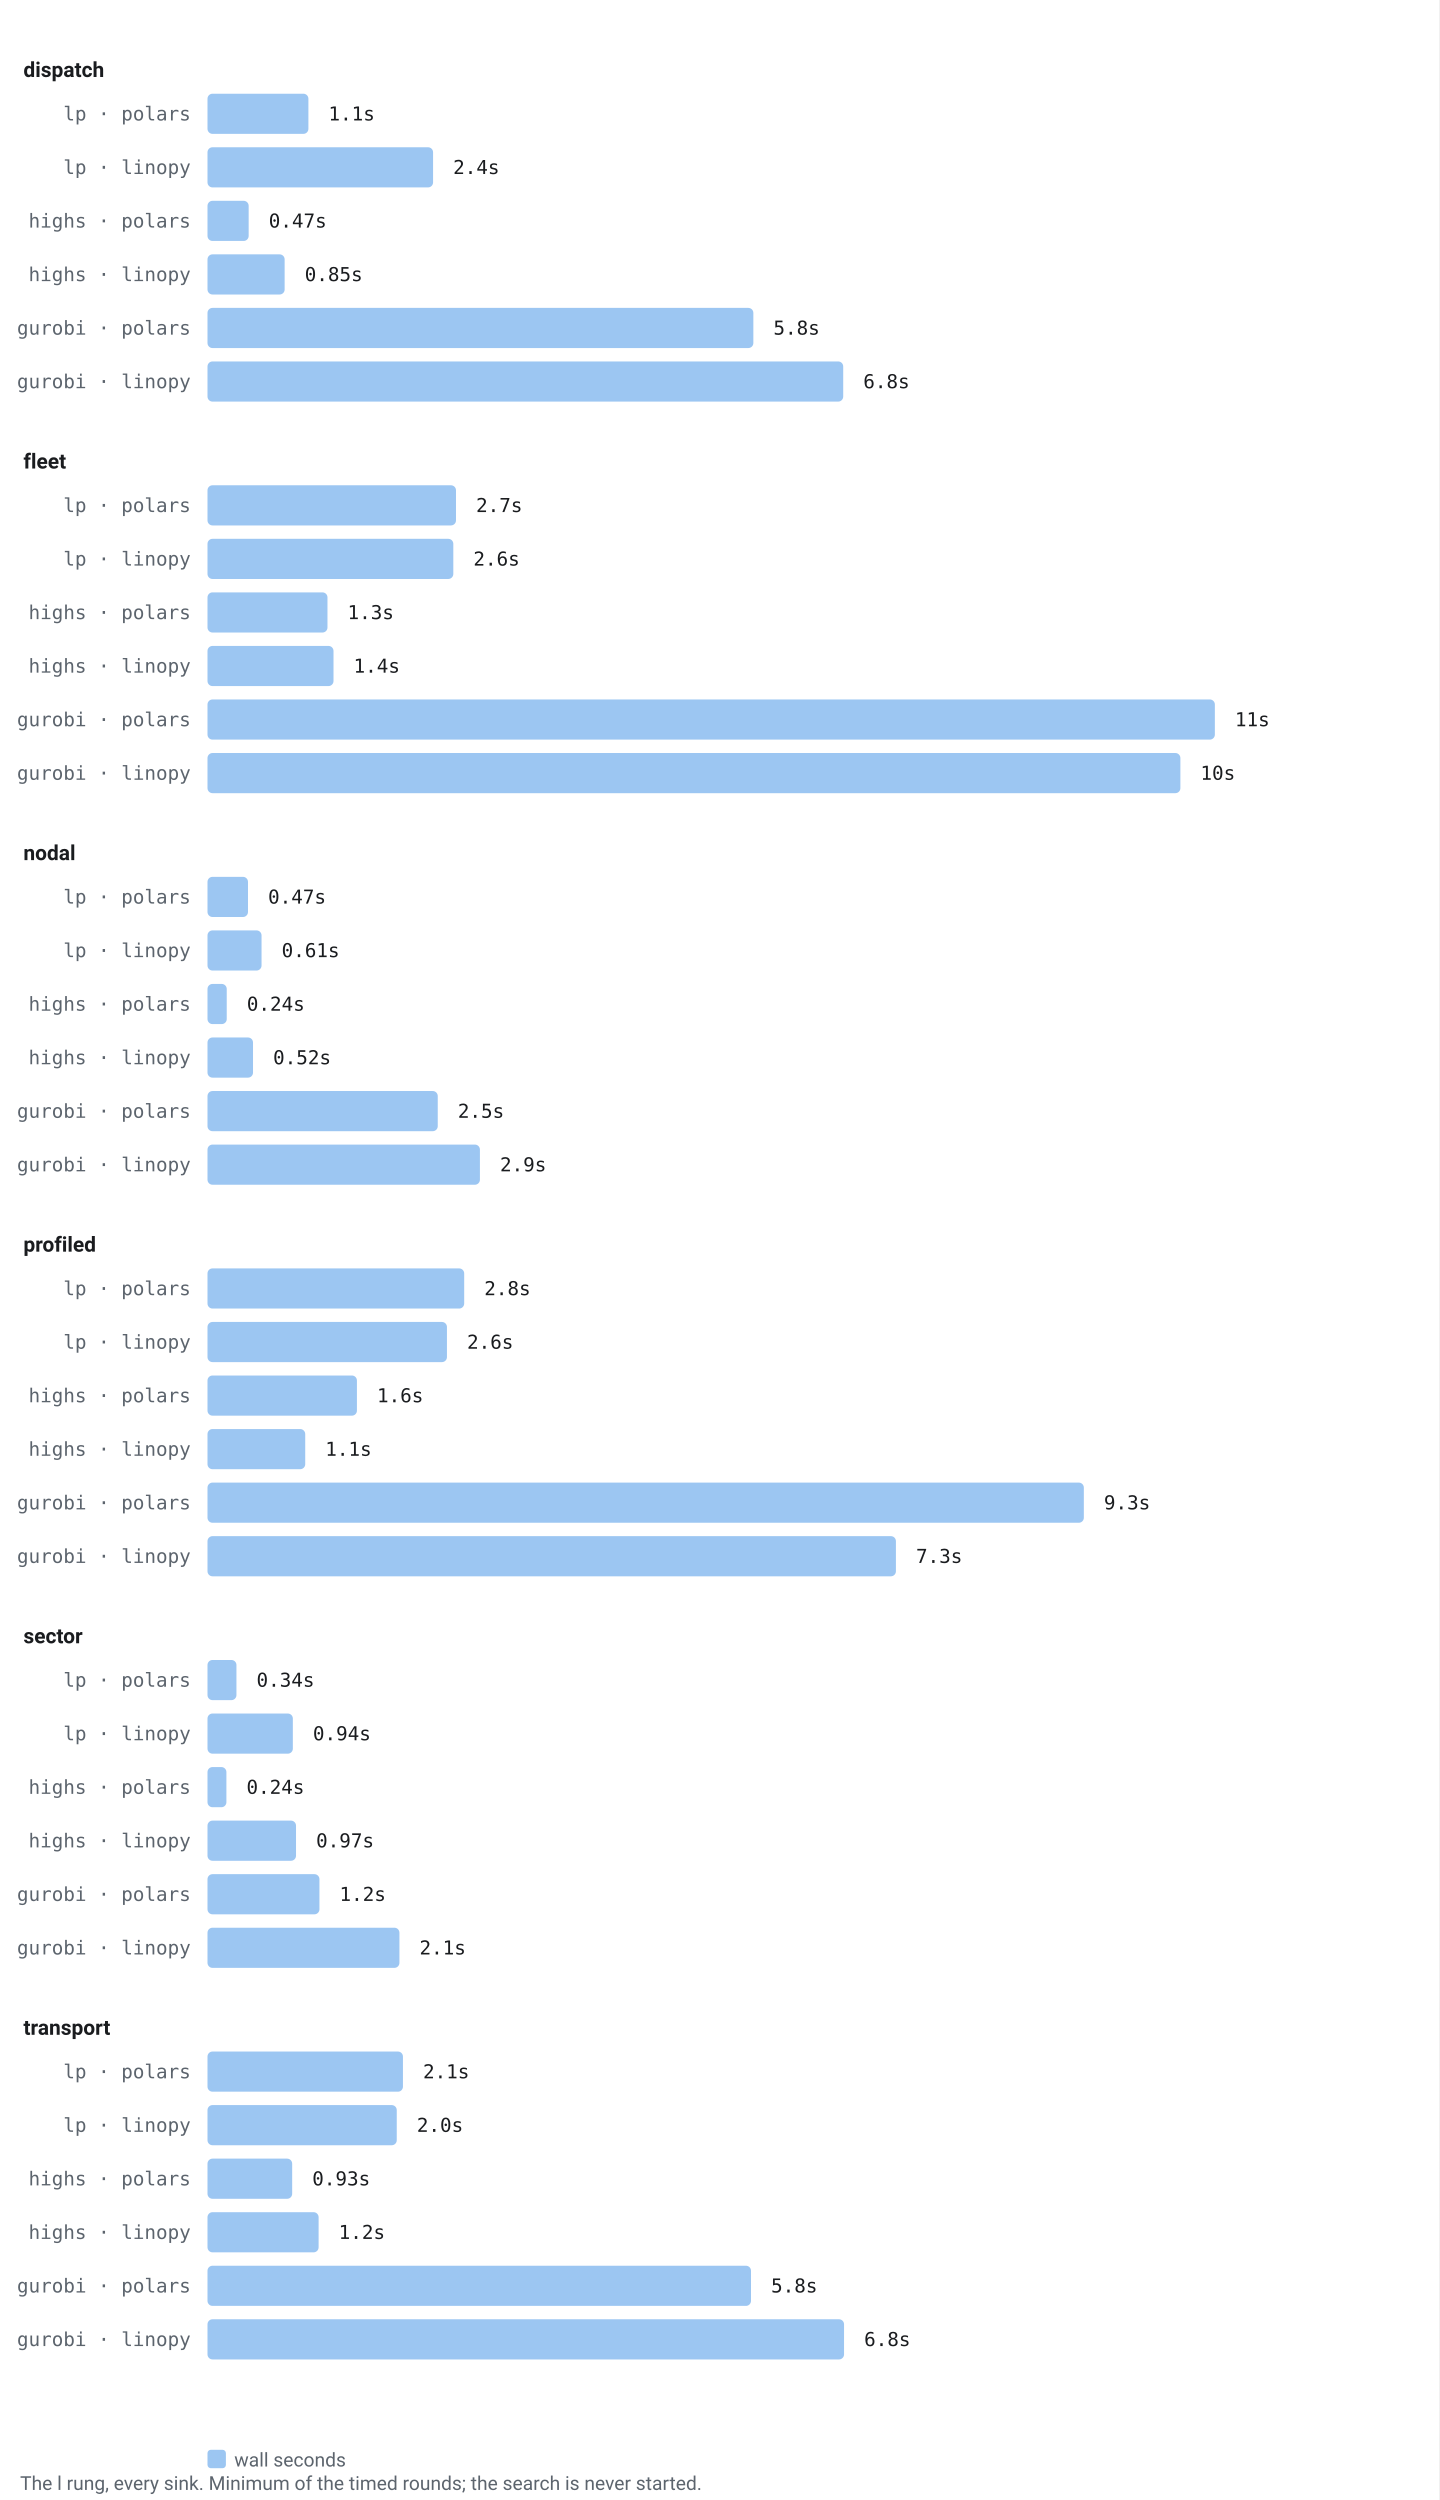
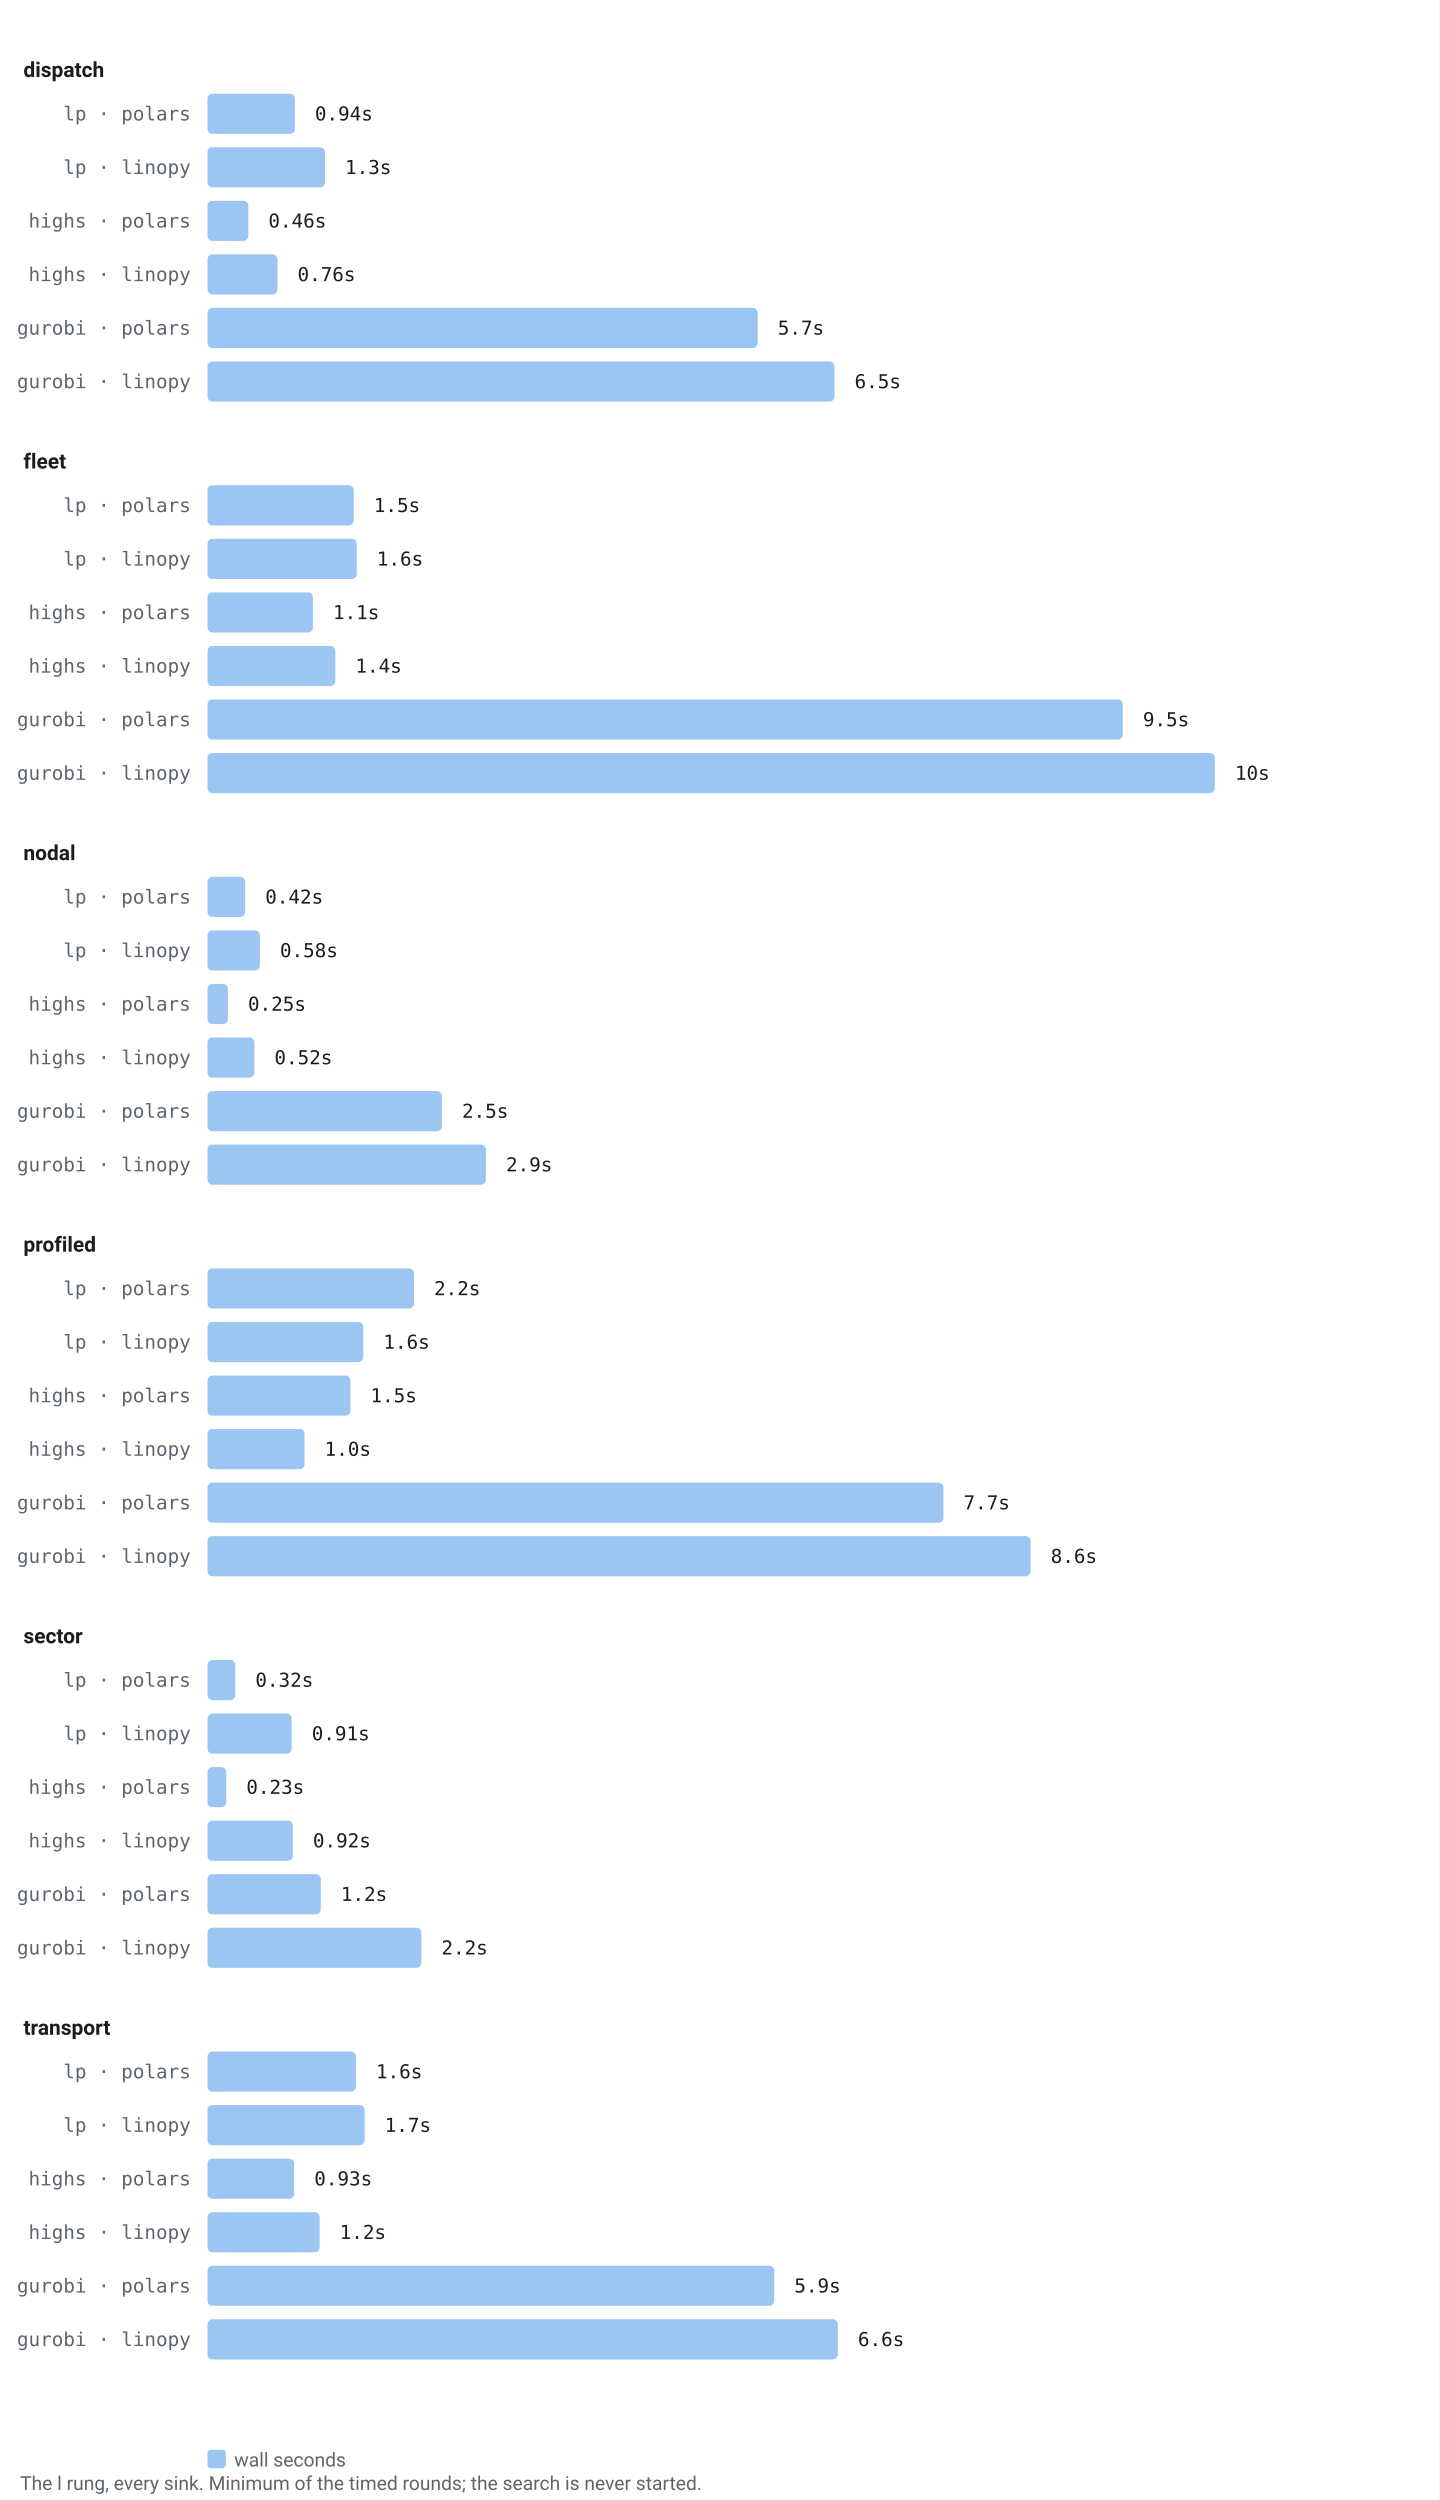
<svg xmlns="http://www.w3.org/2000/svg" viewBox="0 0 860 1494" width="860" height="1494" font-family="system-ui, -apple-system, 'Segoe UI', Roboto, sans-serif" role="img" aria-label="The l rung, every sink. Minimum of the timed rounds; the search is never started.">
  <rect width="860" height="1494" fill="#ffffff" />
  <text x="14" y="46" font-size="12.5" font-weight="600" fill="#1a1c1f">dispatch</text>
-   <rect x="124.0" y="56" width="60.3" height="24" rx="3" fill="#9cc6f2" />
+   <rect x="124.0" y="56" width="52.2" height="24" rx="3" fill="#9cc6f2" />
  <text x="114" y="72" font-size="11.5" text-anchor="end" font-family="ui-monospace, 'JetBrains Mono', 'SF Mono', Menlo, monospace" fill="#5c646d">lp · polars</text>
-   <text x="196.3" y="72" font-size="11.5" font-family="ui-monospace, 'JetBrains Mono', 'SF Mono', Menlo, monospace" fill="#1a1c1f">1.1s</text>
-   <rect x="124.0" y="88" width="134.8" height="24" rx="3" fill="#9cc6f2" />
+   <text x="188.2" y="72" font-size="11.5" font-family="ui-monospace, 'JetBrains Mono', 'SF Mono', Menlo, monospace" fill="#1a1c1f">0.94s</text>
+   <rect x="124.0" y="88" width="70.2" height="24" rx="3" fill="#9cc6f2" />
  <text x="114" y="104" font-size="11.5" text-anchor="end" font-family="ui-monospace, 'JetBrains Mono', 'SF Mono', Menlo, monospace" fill="#5c646d">lp · linopy</text>
-   <text x="270.8" y="104" font-size="11.5" font-family="ui-monospace, 'JetBrains Mono', 'SF Mono', Menlo, monospace" fill="#1a1c1f">2.4s</text>
-   <rect x="124.0" y="120" width="24.6" height="24" rx="3" fill="#9cc6f2" />
+   <text x="206.2" y="104" font-size="11.5" font-family="ui-monospace, 'JetBrains Mono', 'SF Mono', Menlo, monospace" fill="#1a1c1f">1.3s</text>
+   <rect x="124.0" y="120" width="24.4" height="24" rx="3" fill="#9cc6f2" />
  <text x="114" y="136" font-size="11.5" text-anchor="end" font-family="ui-monospace, 'JetBrains Mono', 'SF Mono', Menlo, monospace" fill="#5c646d">highs · polars</text>
-   <text x="160.6" y="136" font-size="11.5" font-family="ui-monospace, 'JetBrains Mono', 'SF Mono', Menlo, monospace" fill="#1a1c1f">0.47s</text>
-   <rect x="124.0" y="152" width="46.1" height="24" rx="3" fill="#9cc6f2" />
+   <text x="160.4" y="136" font-size="11.5" font-family="ui-monospace, 'JetBrains Mono', 'SF Mono', Menlo, monospace" fill="#1a1c1f">0.46s</text>
+   <rect x="124.0" y="152" width="41.8" height="24" rx="3" fill="#9cc6f2" />
  <text x="114" y="168" font-size="11.5" text-anchor="end" font-family="ui-monospace, 'JetBrains Mono', 'SF Mono', Menlo, monospace" fill="#5c646d">highs · linopy</text>
-   <text x="182.1" y="168" font-size="11.5" font-family="ui-monospace, 'JetBrains Mono', 'SF Mono', Menlo, monospace" fill="#1a1c1f">0.85s</text>
-   <rect x="124.0" y="184" width="326.2" height="24" rx="3" fill="#9cc6f2" />
+   <text x="177.8" y="168" font-size="11.5" font-family="ui-monospace, 'JetBrains Mono', 'SF Mono', Menlo, monospace" fill="#1a1c1f">0.76s</text>
+   <rect x="124.0" y="184" width="328.8" height="24" rx="3" fill="#9cc6f2" />
  <text x="114" y="200" font-size="11.5" text-anchor="end" font-family="ui-monospace, 'JetBrains Mono', 'SF Mono', Menlo, monospace" fill="#5c646d">gurobi · polars</text>
-   <text x="462.2" y="200" font-size="11.5" font-family="ui-monospace, 'JetBrains Mono', 'SF Mono', Menlo, monospace" fill="#1a1c1f">5.8s</text>
-   <rect x="124.0" y="216" width="379.9" height="24" rx="3" fill="#9cc6f2" />
+   <text x="464.8" y="200" font-size="11.5" font-family="ui-monospace, 'JetBrains Mono', 'SF Mono', Menlo, monospace" fill="#1a1c1f">5.7s</text>
+   <rect x="124.0" y="216" width="374.7" height="24" rx="3" fill="#9cc6f2" />
  <text x="114" y="232" font-size="11.5" text-anchor="end" font-family="ui-monospace, 'JetBrains Mono', 'SF Mono', Menlo, monospace" fill="#5c646d">gurobi · linopy</text>
-   <text x="515.9" y="232" font-size="11.5" font-family="ui-monospace, 'JetBrains Mono', 'SF Mono', Menlo, monospace" fill="#1a1c1f">6.8s</text>
+   <text x="510.7" y="232" font-size="11.5" font-family="ui-monospace, 'JetBrains Mono', 'SF Mono', Menlo, monospace" fill="#1a1c1f">6.5s</text>
  <text x="14" y="280" font-size="12.5" font-weight="600" fill="#1a1c1f">fleet</text>
-   <rect x="124.0" y="290" width="148.5" height="24" rx="3" fill="#9cc6f2" />
+   <rect x="124.0" y="290" width="87.4" height="24" rx="3" fill="#9cc6f2" />
  <text x="114" y="306" font-size="11.5" text-anchor="end" font-family="ui-monospace, 'JetBrains Mono', 'SF Mono', Menlo, monospace" fill="#5c646d">lp · polars</text>
-   <text x="284.5" y="306" font-size="11.5" font-family="ui-monospace, 'JetBrains Mono', 'SF Mono', Menlo, monospace" fill="#1a1c1f">2.7s</text>
-   <rect x="124.0" y="322" width="146.9" height="24" rx="3" fill="#9cc6f2" />
+   <text x="223.4" y="306" font-size="11.5" font-family="ui-monospace, 'JetBrains Mono', 'SF Mono', Menlo, monospace" fill="#1a1c1f">1.5s</text>
+   <rect x="124.0" y="322" width="89.2" height="24" rx="3" fill="#9cc6f2" />
  <text x="114" y="338" font-size="11.5" text-anchor="end" font-family="ui-monospace, 'JetBrains Mono', 'SF Mono', Menlo, monospace" fill="#5c646d">lp · linopy</text>
-   <text x="282.9" y="338" font-size="11.5" font-family="ui-monospace, 'JetBrains Mono', 'SF Mono', Menlo, monospace" fill="#1a1c1f">2.6s</text>
-   <rect x="124.0" y="354" width="71.7" height="24" rx="3" fill="#9cc6f2" />
+   <text x="225.2" y="338" font-size="11.5" font-family="ui-monospace, 'JetBrains Mono', 'SF Mono', Menlo, monospace" fill="#1a1c1f">1.6s</text>
+   <rect x="124.0" y="354" width="63.0" height="24" rx="3" fill="#9cc6f2" />
  <text x="114" y="370" font-size="11.5" text-anchor="end" font-family="ui-monospace, 'JetBrains Mono', 'SF Mono', Menlo, monospace" fill="#5c646d">highs · polars</text>
-   <text x="207.7" y="370" font-size="11.5" font-family="ui-monospace, 'JetBrains Mono', 'SF Mono', Menlo, monospace" fill="#1a1c1f">1.3s</text>
-   <rect x="124.0" y="386" width="75.3" height="24" rx="3" fill="#9cc6f2" />
+   <text x="199.0" y="370" font-size="11.5" font-family="ui-monospace, 'JetBrains Mono', 'SF Mono', Menlo, monospace" fill="#1a1c1f">1.1s</text>
+   <rect x="124.0" y="386" width="76.4" height="24" rx="3" fill="#9cc6f2" />
  <text x="114" y="402" font-size="11.5" text-anchor="end" font-family="ui-monospace, 'JetBrains Mono', 'SF Mono', Menlo, monospace" fill="#5c646d">highs · linopy</text>
-   <text x="211.3" y="402" font-size="11.5" font-family="ui-monospace, 'JetBrains Mono', 'SF Mono', Menlo, monospace" fill="#1a1c1f">1.4s</text>
-   <rect x="124.0" y="418" width="602.0" height="24" rx="3" fill="#9cc6f2" />
+   <text x="212.4" y="402" font-size="11.5" font-family="ui-monospace, 'JetBrains Mono', 'SF Mono', Menlo, monospace" fill="#1a1c1f">1.4s</text>
+   <rect x="124.0" y="418" width="547.0" height="24" rx="3" fill="#9cc6f2" />
  <text x="114" y="434" font-size="11.5" text-anchor="end" font-family="ui-monospace, 'JetBrains Mono', 'SF Mono', Menlo, monospace" fill="#5c646d">gurobi · polars</text>
-   <text x="738.0" y="434" font-size="11.5" font-family="ui-monospace, 'JetBrains Mono', 'SF Mono', Menlo, monospace" fill="#1a1c1f">11s</text>
-   <rect x="124.0" y="450" width="581.4" height="24" rx="3" fill="#9cc6f2" />
+   <text x="683.0" y="434" font-size="11.5" font-family="ui-monospace, 'JetBrains Mono', 'SF Mono', Menlo, monospace" fill="#1a1c1f">9.5s</text>
+   <rect x="124.0" y="450" width="602.0" height="24" rx="3" fill="#9cc6f2" />
  <text x="114" y="466" font-size="11.5" text-anchor="end" font-family="ui-monospace, 'JetBrains Mono', 'SF Mono', Menlo, monospace" fill="#5c646d">gurobi · linopy</text>
-   <text x="717.4" y="466" font-size="11.5" font-family="ui-monospace, 'JetBrains Mono', 'SF Mono', Menlo, monospace" fill="#1a1c1f">10s</text>
+   <text x="738.0" y="466" font-size="11.5" font-family="ui-monospace, 'JetBrains Mono', 'SF Mono', Menlo, monospace" fill="#1a1c1f">10s</text>
  <text x="14" y="514" font-size="12.5" font-weight="600" fill="#1a1c1f">nodal</text>
-   <rect x="124.0" y="524" width="24.2" height="24" rx="3" fill="#9cc6f2" />
+   <rect x="124.0" y="524" width="22.5" height="24" rx="3" fill="#9cc6f2" />
  <text x="114" y="540" font-size="11.5" text-anchor="end" font-family="ui-monospace, 'JetBrains Mono', 'SF Mono', Menlo, monospace" fill="#5c646d">lp · polars</text>
-   <text x="160.2" y="540" font-size="11.5" font-family="ui-monospace, 'JetBrains Mono', 'SF Mono', Menlo, monospace" fill="#1a1c1f">0.47s</text>
-   <rect x="124.0" y="556" width="32.3" height="24" rx="3" fill="#9cc6f2" />
+   <text x="158.5" y="540" font-size="11.5" font-family="ui-monospace, 'JetBrains Mono', 'SF Mono', Menlo, monospace" fill="#1a1c1f">0.42s</text>
+   <rect x="124.0" y="556" width="31.3" height="24" rx="3" fill="#9cc6f2" />
  <text x="114" y="572" font-size="11.5" text-anchor="end" font-family="ui-monospace, 'JetBrains Mono', 'SF Mono', Menlo, monospace" fill="#5c646d">lp · linopy</text>
-   <text x="168.3" y="572" font-size="11.5" font-family="ui-monospace, 'JetBrains Mono', 'SF Mono', Menlo, monospace" fill="#1a1c1f">0.61s</text>
-   <rect x="124.0" y="588" width="11.5" height="24" rx="3" fill="#9cc6f2" />
+   <text x="167.3" y="572" font-size="11.5" font-family="ui-monospace, 'JetBrains Mono', 'SF Mono', Menlo, monospace" fill="#1a1c1f">0.58s</text>
+   <rect x="124.0" y="588" width="12.2" height="24" rx="3" fill="#9cc6f2" />
  <text x="114" y="604" font-size="11.5" text-anchor="end" font-family="ui-monospace, 'JetBrains Mono', 'SF Mono', Menlo, monospace" fill="#5c646d">highs · polars</text>
-   <text x="147.5" y="604" font-size="11.5" font-family="ui-monospace, 'JetBrains Mono', 'SF Mono', Menlo, monospace" fill="#1a1c1f">0.24s</text>
-   <rect x="124.0" y="620" width="27.2" height="24" rx="3" fill="#9cc6f2" />
+   <text x="148.2" y="604" font-size="11.5" font-family="ui-monospace, 'JetBrains Mono', 'SF Mono', Menlo, monospace" fill="#1a1c1f">0.25s</text>
+   <rect x="124.0" y="620" width="28.0" height="24" rx="3" fill="#9cc6f2" />
  <text x="114" y="636" font-size="11.5" text-anchor="end" font-family="ui-monospace, 'JetBrains Mono', 'SF Mono', Menlo, monospace" fill="#5c646d">highs · linopy</text>
-   <text x="163.2" y="636" font-size="11.5" font-family="ui-monospace, 'JetBrains Mono', 'SF Mono', Menlo, monospace" fill="#1a1c1f">0.52s</text>
-   <rect x="124.0" y="652" width="137.6" height="24" rx="3" fill="#9cc6f2" />
+   <text x="164.0" y="636" font-size="11.5" font-family="ui-monospace, 'JetBrains Mono', 'SF Mono', Menlo, monospace" fill="#1a1c1f">0.52s</text>
+   <rect x="124.0" y="652" width="140.1" height="24" rx="3" fill="#9cc6f2" />
  <text x="114" y="668" font-size="11.5" text-anchor="end" font-family="ui-monospace, 'JetBrains Mono', 'SF Mono', Menlo, monospace" fill="#5c646d">gurobi · polars</text>
-   <text x="273.6" y="668" font-size="11.5" font-family="ui-monospace, 'JetBrains Mono', 'SF Mono', Menlo, monospace" fill="#1a1c1f">2.5s</text>
-   <rect x="124.0" y="684" width="162.8" height="24" rx="3" fill="#9cc6f2" />
+   <text x="276.1" y="668" font-size="11.5" font-family="ui-monospace, 'JetBrains Mono', 'SF Mono', Menlo, monospace" fill="#1a1c1f">2.5s</text>
+   <rect x="124.0" y="684" width="166.4" height="24" rx="3" fill="#9cc6f2" />
  <text x="114" y="700" font-size="11.5" text-anchor="end" font-family="ui-monospace, 'JetBrains Mono', 'SF Mono', Menlo, monospace" fill="#5c646d">gurobi · linopy</text>
-   <text x="298.8" y="700" font-size="11.5" font-family="ui-monospace, 'JetBrains Mono', 'SF Mono', Menlo, monospace" fill="#1a1c1f">2.9s</text>
+   <text x="302.4" y="700" font-size="11.5" font-family="ui-monospace, 'JetBrains Mono', 'SF Mono', Menlo, monospace" fill="#1a1c1f">2.9s</text>
  <text x="14" y="748" font-size="12.5" font-weight="600" fill="#1a1c1f">profiled</text>
-   <rect x="124.0" y="758" width="153.4" height="24" rx="3" fill="#9cc6f2" />
+   <rect x="124.0" y="758" width="123.4" height="24" rx="3" fill="#9cc6f2" />
  <text x="114" y="774" font-size="11.5" text-anchor="end" font-family="ui-monospace, 'JetBrains Mono', 'SF Mono', Menlo, monospace" fill="#5c646d">lp · polars</text>
-   <text x="289.4" y="774" font-size="11.5" font-family="ui-monospace, 'JetBrains Mono', 'SF Mono', Menlo, monospace" fill="#1a1c1f">2.8s</text>
-   <rect x="124.0" y="790" width="143.1" height="24" rx="3" fill="#9cc6f2" />
+   <text x="259.4" y="774" font-size="11.5" font-family="ui-monospace, 'JetBrains Mono', 'SF Mono', Menlo, monospace" fill="#1a1c1f">2.2s</text>
+   <rect x="124.0" y="790" width="93.1" height="24" rx="3" fill="#9cc6f2" />
  <text x="114" y="806" font-size="11.5" text-anchor="end" font-family="ui-monospace, 'JetBrains Mono', 'SF Mono', Menlo, monospace" fill="#5c646d">lp · linopy</text>
-   <text x="279.1" y="806" font-size="11.5" font-family="ui-monospace, 'JetBrains Mono', 'SF Mono', Menlo, monospace" fill="#1a1c1f">2.6s</text>
-   <rect x="124.0" y="822" width="89.3" height="24" rx="3" fill="#9cc6f2" />
+   <text x="229.1" y="806" font-size="11.5" font-family="ui-monospace, 'JetBrains Mono', 'SF Mono', Menlo, monospace" fill="#1a1c1f">1.6s</text>
+   <rect x="124.0" y="822" width="85.4" height="24" rx="3" fill="#9cc6f2" />
  <text x="114" y="838" font-size="11.5" text-anchor="end" font-family="ui-monospace, 'JetBrains Mono', 'SF Mono', Menlo, monospace" fill="#5c646d">highs · polars</text>
-   <text x="225.3" y="838" font-size="11.5" font-family="ui-monospace, 'JetBrains Mono', 'SF Mono', Menlo, monospace" fill="#1a1c1f">1.6s</text>
-   <rect x="124.0" y="854" width="58.4" height="24" rx="3" fill="#9cc6f2" />
+   <text x="221.4" y="838" font-size="11.5" font-family="ui-monospace, 'JetBrains Mono', 'SF Mono', Menlo, monospace" fill="#1a1c1f">1.5s</text>
+   <rect x="124.0" y="854" width="58.0" height="24" rx="3" fill="#9cc6f2" />
  <text x="114" y="870" font-size="11.5" text-anchor="end" font-family="ui-monospace, 'JetBrains Mono', 'SF Mono', Menlo, monospace" fill="#5c646d">highs · linopy</text>
-   <text x="194.4" y="870" font-size="11.5" font-family="ui-monospace, 'JetBrains Mono', 'SF Mono', Menlo, monospace" fill="#1a1c1f">1.1s</text>
-   <rect x="124.0" y="886" width="523.7" height="24" rx="3" fill="#9cc6f2" />
+   <text x="194.0" y="870" font-size="11.5" font-family="ui-monospace, 'JetBrains Mono', 'SF Mono', Menlo, monospace" fill="#1a1c1f">1.0s</text>
+   <rect x="124.0" y="886" width="439.8" height="24" rx="3" fill="#9cc6f2" />
  <text x="114" y="902" font-size="11.5" text-anchor="end" font-family="ui-monospace, 'JetBrains Mono', 'SF Mono', Menlo, monospace" fill="#5c646d">gurobi · polars</text>
-   <text x="659.7" y="902" font-size="11.5" font-family="ui-monospace, 'JetBrains Mono', 'SF Mono', Menlo, monospace" fill="#1a1c1f">9.3s</text>
-   <rect x="124.0" y="918" width="411.4" height="24" rx="3" fill="#9cc6f2" />
+   <text x="575.8" y="902" font-size="11.5" font-family="ui-monospace, 'JetBrains Mono', 'SF Mono', Menlo, monospace" fill="#1a1c1f">7.7s</text>
+   <rect x="124.0" y="918" width="491.9" height="24" rx="3" fill="#9cc6f2" />
  <text x="114" y="934" font-size="11.5" text-anchor="end" font-family="ui-monospace, 'JetBrains Mono', 'SF Mono', Menlo, monospace" fill="#5c646d">gurobi · linopy</text>
-   <text x="547.4" y="934" font-size="11.5" font-family="ui-monospace, 'JetBrains Mono', 'SF Mono', Menlo, monospace" fill="#1a1c1f">7.3s</text>
+   <text x="627.9" y="934" font-size="11.5" font-family="ui-monospace, 'JetBrains Mono', 'SF Mono', Menlo, monospace" fill="#1a1c1f">8.6s</text>
  <text x="14" y="982" font-size="12.5" font-weight="600" fill="#1a1c1f">sector</text>
-   <rect x="124.0" y="992" width="17.3" height="24" rx="3" fill="#9cc6f2" />
+   <rect x="124.0" y="992" width="16.6" height="24" rx="3" fill="#9cc6f2" />
  <text x="114" y="1008" font-size="11.5" text-anchor="end" font-family="ui-monospace, 'JetBrains Mono', 'SF Mono', Menlo, monospace" fill="#5c646d">lp · polars</text>
-   <text x="153.3" y="1008" font-size="11.5" font-family="ui-monospace, 'JetBrains Mono', 'SF Mono', Menlo, monospace" fill="#1a1c1f">0.34s</text>
-   <rect x="124.0" y="1024" width="51.0" height="24" rx="3" fill="#9cc6f2" />
+   <text x="152.6" y="1008" font-size="11.5" font-family="ui-monospace, 'JetBrains Mono', 'SF Mono', Menlo, monospace" fill="#1a1c1f">0.32s</text>
+   <rect x="124.0" y="1024" width="50.3" height="24" rx="3" fill="#9cc6f2" />
  <text x="114" y="1040" font-size="11.5" text-anchor="end" font-family="ui-monospace, 'JetBrains Mono', 'SF Mono', Menlo, monospace" fill="#5c646d">lp · linopy</text>
-   <text x="187.0" y="1040" font-size="11.5" font-family="ui-monospace, 'JetBrains Mono', 'SF Mono', Menlo, monospace" fill="#1a1c1f">0.94s</text>
-   <rect x="124.0" y="1056" width="11.3" height="24" rx="3" fill="#9cc6f2" />
+   <text x="186.3" y="1040" font-size="11.5" font-family="ui-monospace, 'JetBrains Mono', 'SF Mono', Menlo, monospace" fill="#1a1c1f">0.91s</text>
+   <rect x="124.0" y="1056" width="11.2" height="24" rx="3" fill="#9cc6f2" />
  <text x="114" y="1072" font-size="11.5" text-anchor="end" font-family="ui-monospace, 'JetBrains Mono', 'SF Mono', Menlo, monospace" fill="#5c646d">highs · polars</text>
-   <text x="147.3" y="1072" font-size="11.5" font-family="ui-monospace, 'JetBrains Mono', 'SF Mono', Menlo, monospace" fill="#1a1c1f">0.24s</text>
-   <rect x="124.0" y="1088" width="52.9" height="24" rx="3" fill="#9cc6f2" />
+   <text x="147.2" y="1072" font-size="11.5" font-family="ui-monospace, 'JetBrains Mono', 'SF Mono', Menlo, monospace" fill="#1a1c1f">0.23s</text>
+   <rect x="124.0" y="1088" width="51.0" height="24" rx="3" fill="#9cc6f2" />
  <text x="114" y="1104" font-size="11.5" text-anchor="end" font-family="ui-monospace, 'JetBrains Mono', 'SF Mono', Menlo, monospace" fill="#5c646d">highs · linopy</text>
-   <text x="188.9" y="1104" font-size="11.5" font-family="ui-monospace, 'JetBrains Mono', 'SF Mono', Menlo, monospace" fill="#1a1c1f">0.97s</text>
-   <rect x="124.0" y="1120" width="66.9" height="24" rx="3" fill="#9cc6f2" />
+   <text x="187.0" y="1104" font-size="11.5" font-family="ui-monospace, 'JetBrains Mono', 'SF Mono', Menlo, monospace" fill="#1a1c1f">0.92s</text>
+   <rect x="124.0" y="1120" width="67.7" height="24" rx="3" fill="#9cc6f2" />
  <text x="114" y="1136" font-size="11.5" text-anchor="end" font-family="ui-monospace, 'JetBrains Mono', 'SF Mono', Menlo, monospace" fill="#5c646d">gurobi · polars</text>
-   <text x="202.9" y="1136" font-size="11.5" font-family="ui-monospace, 'JetBrains Mono', 'SF Mono', Menlo, monospace" fill="#1a1c1f">1.2s</text>
-   <rect x="124.0" y="1152" width="114.7" height="24" rx="3" fill="#9cc6f2" />
+   <text x="203.7" y="1136" font-size="11.5" font-family="ui-monospace, 'JetBrains Mono', 'SF Mono', Menlo, monospace" fill="#1a1c1f">1.2s</text>
+   <rect x="124.0" y="1152" width="127.8" height="24" rx="3" fill="#9cc6f2" />
  <text x="114" y="1168" font-size="11.5" text-anchor="end" font-family="ui-monospace, 'JetBrains Mono', 'SF Mono', Menlo, monospace" fill="#5c646d">gurobi · linopy</text>
-   <text x="250.7" y="1168" font-size="11.5" font-family="ui-monospace, 'JetBrains Mono', 'SF Mono', Menlo, monospace" fill="#1a1c1f">2.1s</text>
+   <text x="263.8" y="1168" font-size="11.5" font-family="ui-monospace, 'JetBrains Mono', 'SF Mono', Menlo, monospace" fill="#1a1c1f">2.2s</text>
  <text x="14" y="1216" font-size="12.5" font-weight="600" fill="#1a1c1f">transport</text>
-   <rect x="124.0" y="1226" width="116.8" height="24" rx="3" fill="#9cc6f2" />
+   <rect x="124.0" y="1226" width="88.7" height="24" rx="3" fill="#9cc6f2" />
  <text x="114" y="1242" font-size="11.5" text-anchor="end" font-family="ui-monospace, 'JetBrains Mono', 'SF Mono', Menlo, monospace" fill="#5c646d">lp · polars</text>
-   <text x="252.8" y="1242" font-size="11.5" font-family="ui-monospace, 'JetBrains Mono', 'SF Mono', Menlo, monospace" fill="#1a1c1f">2.1s</text>
-   <rect x="124.0" y="1258" width="113.1" height="24" rx="3" fill="#9cc6f2" />
+   <text x="224.7" y="1242" font-size="11.5" font-family="ui-monospace, 'JetBrains Mono', 'SF Mono', Menlo, monospace" fill="#1a1c1f">1.6s</text>
+   <rect x="124.0" y="1258" width="93.9" height="24" rx="3" fill="#9cc6f2" />
  <text x="114" y="1274" font-size="11.5" text-anchor="end" font-family="ui-monospace, 'JetBrains Mono', 'SF Mono', Menlo, monospace" fill="#5c646d">lp · linopy</text>
-   <text x="249.1" y="1274" font-size="11.5" font-family="ui-monospace, 'JetBrains Mono', 'SF Mono', Menlo, monospace" fill="#1a1c1f">2.0s</text>
-   <rect x="124.0" y="1290" width="50.6" height="24" rx="3" fill="#9cc6f2" />
+   <text x="229.9" y="1274" font-size="11.5" font-family="ui-monospace, 'JetBrains Mono', 'SF Mono', Menlo, monospace" fill="#1a1c1f">1.7s</text>
+   <rect x="124.0" y="1290" width="51.8" height="24" rx="3" fill="#9cc6f2" />
  <text x="114" y="1306" font-size="11.5" text-anchor="end" font-family="ui-monospace, 'JetBrains Mono', 'SF Mono', Menlo, monospace" fill="#5c646d">highs · polars</text>
-   <text x="186.6" y="1306" font-size="11.5" font-family="ui-monospace, 'JetBrains Mono', 'SF Mono', Menlo, monospace" fill="#1a1c1f">0.93s</text>
-   <rect x="124.0" y="1322" width="66.4" height="24" rx="3" fill="#9cc6f2" />
+   <text x="187.8" y="1306" font-size="11.5" font-family="ui-monospace, 'JetBrains Mono', 'SF Mono', Menlo, monospace" fill="#1a1c1f">0.93s</text>
+   <rect x="124.0" y="1322" width="67.0" height="24" rx="3" fill="#9cc6f2" />
  <text x="114" y="1338" font-size="11.5" text-anchor="end" font-family="ui-monospace, 'JetBrains Mono', 'SF Mono', Menlo, monospace" fill="#5c646d">highs · linopy</text>
-   <text x="202.4" y="1338" font-size="11.5" font-family="ui-monospace, 'JetBrains Mono', 'SF Mono', Menlo, monospace" fill="#1a1c1f">1.2s</text>
-   <rect x="124.0" y="1354" width="324.8" height="24" rx="3" fill="#9cc6f2" />
+   <text x="203.0" y="1338" font-size="11.5" font-family="ui-monospace, 'JetBrains Mono', 'SF Mono', Menlo, monospace" fill="#1a1c1f">1.2s</text>
+   <rect x="124.0" y="1354" width="338.7" height="24" rx="3" fill="#9cc6f2" />
  <text x="114" y="1370" font-size="11.5" text-anchor="end" font-family="ui-monospace, 'JetBrains Mono', 'SF Mono', Menlo, monospace" fill="#5c646d">gurobi · polars</text>
-   <text x="460.8" y="1370" font-size="11.5" font-family="ui-monospace, 'JetBrains Mono', 'SF Mono', Menlo, monospace" fill="#1a1c1f">5.8s</text>
-   <rect x="124.0" y="1386" width="380.4" height="24" rx="3" fill="#9cc6f2" />
+   <text x="474.7" y="1370" font-size="11.5" font-family="ui-monospace, 'JetBrains Mono', 'SF Mono', Menlo, monospace" fill="#1a1c1f">5.9s</text>
+   <rect x="124.0" y="1386" width="376.7" height="24" rx="3" fill="#9cc6f2" />
  <text x="114" y="1402" font-size="11.5" text-anchor="end" font-family="ui-monospace, 'JetBrains Mono', 'SF Mono', Menlo, monospace" fill="#5c646d">gurobi · linopy</text>
-   <text x="516.4" y="1402" font-size="11.5" font-family="ui-monospace, 'JetBrains Mono', 'SF Mono', Menlo, monospace" fill="#1a1c1f">6.8s</text>
+   <text x="512.7" y="1402" font-size="11.5" font-family="ui-monospace, 'JetBrains Mono', 'SF Mono', Menlo, monospace" fill="#1a1c1f">6.6s</text>
  <rect x="124" y="1464" width="11" height="11" rx="2" fill="#9cc6f2" />
  <text x="140" y="1474" font-size="11.5" fill="#5c646d">wall seconds</text>
  <text x="12" y="1488" font-size="11.5" fill="#5c646d">The l rung, every sink. Minimum of the timed rounds; the search is never started.</text>
</svg>
